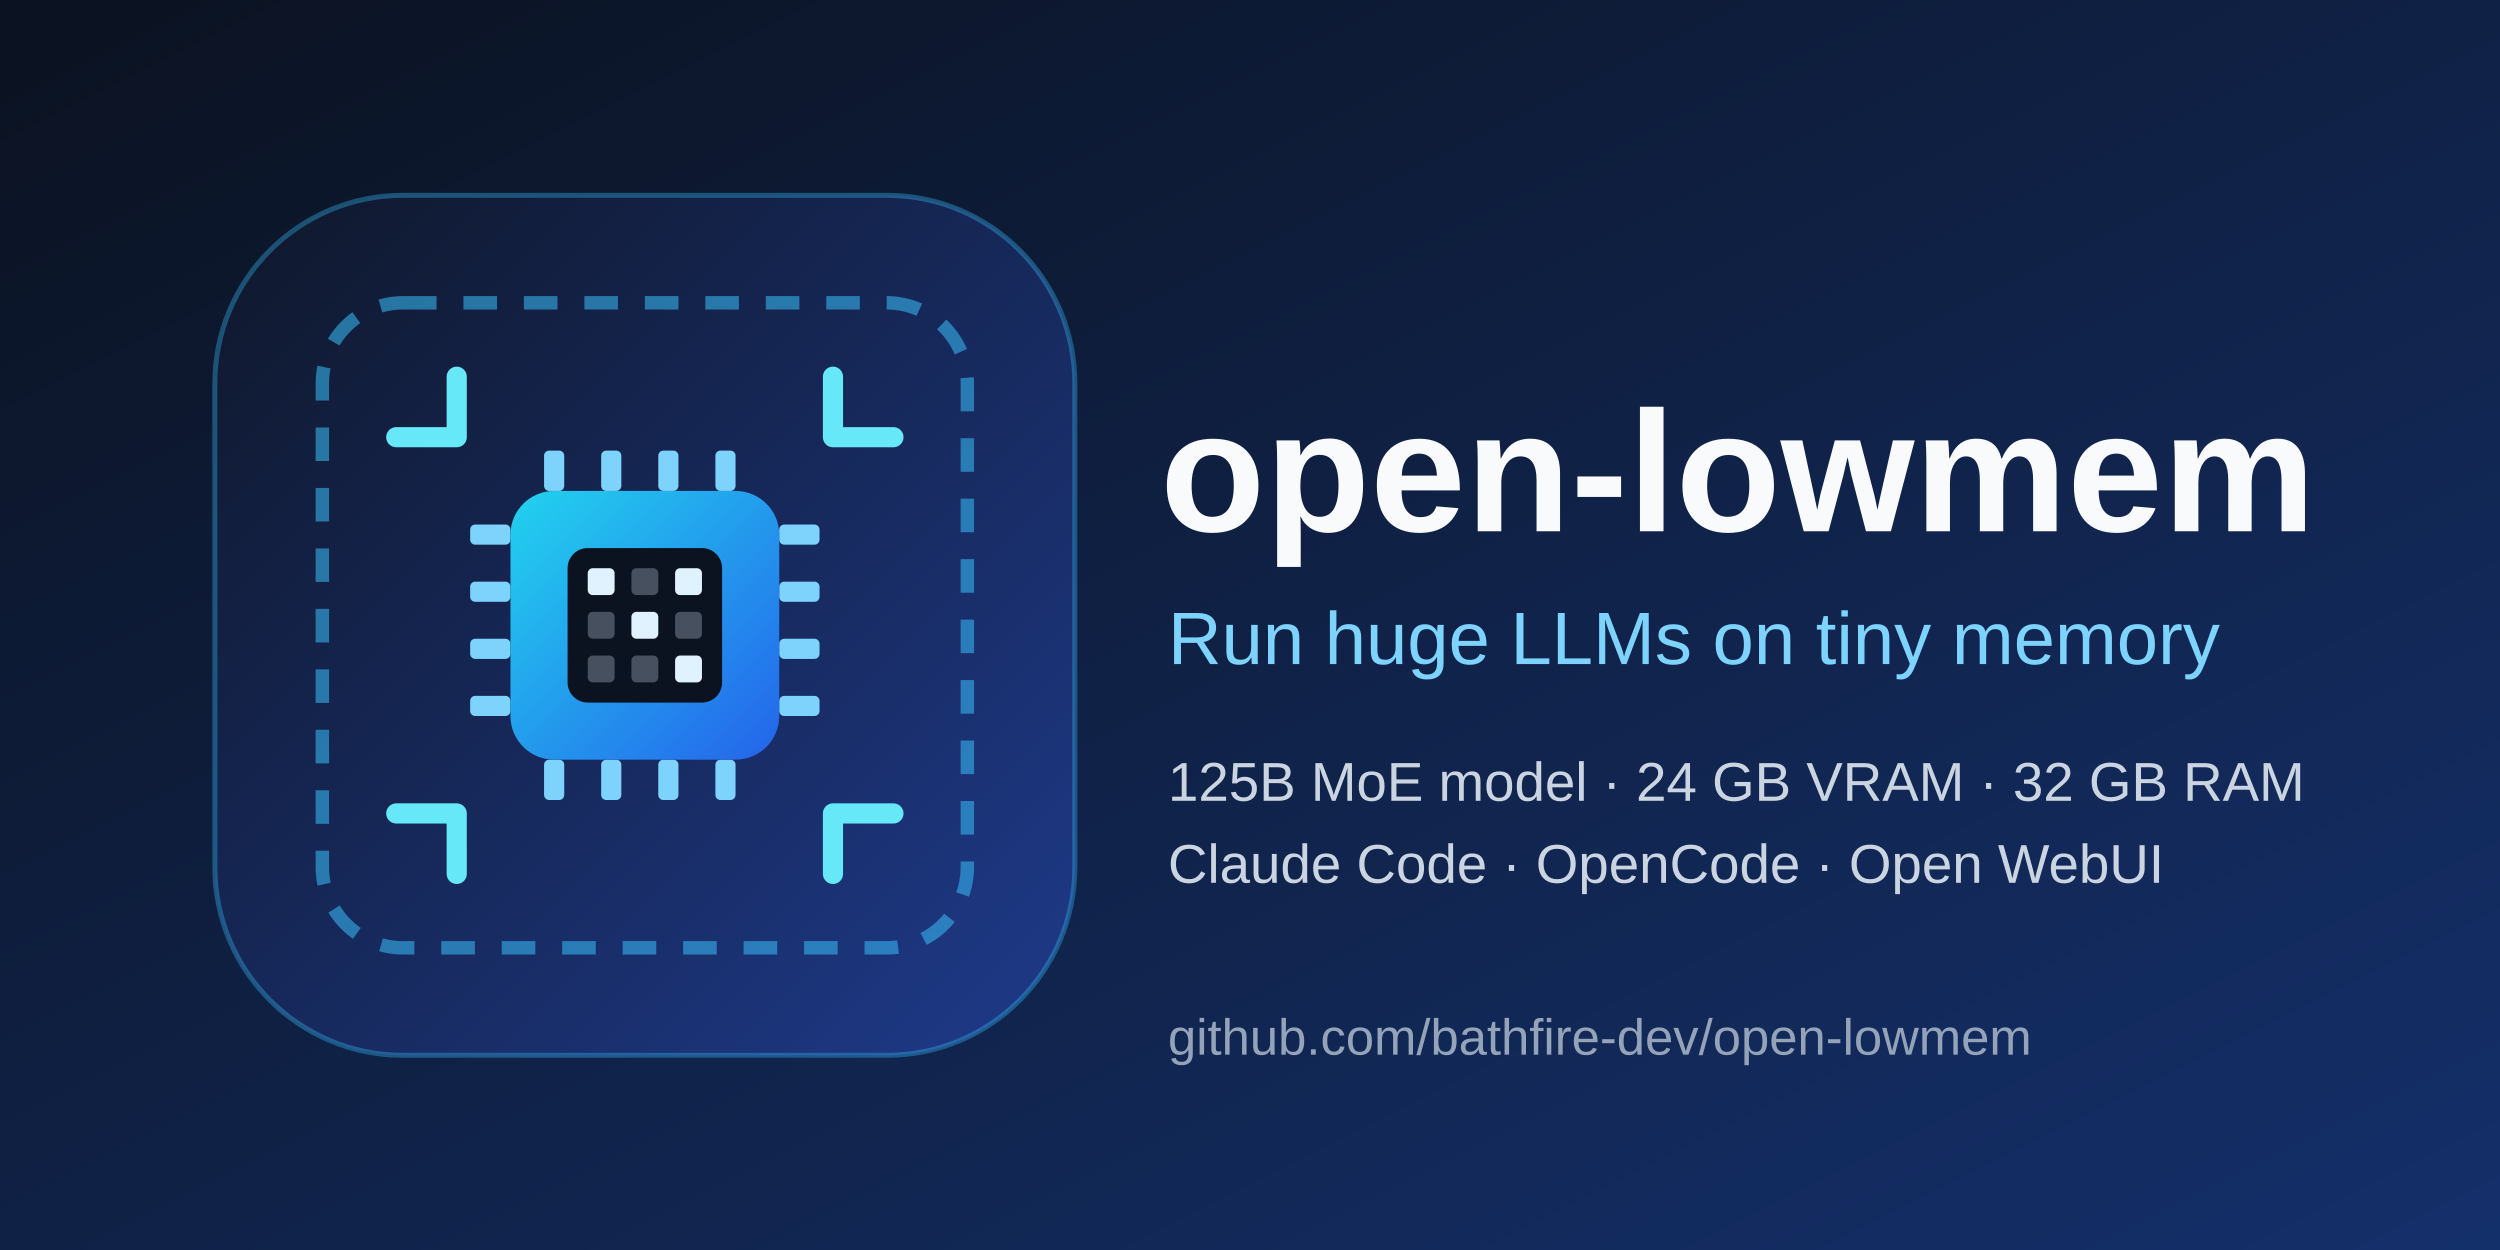
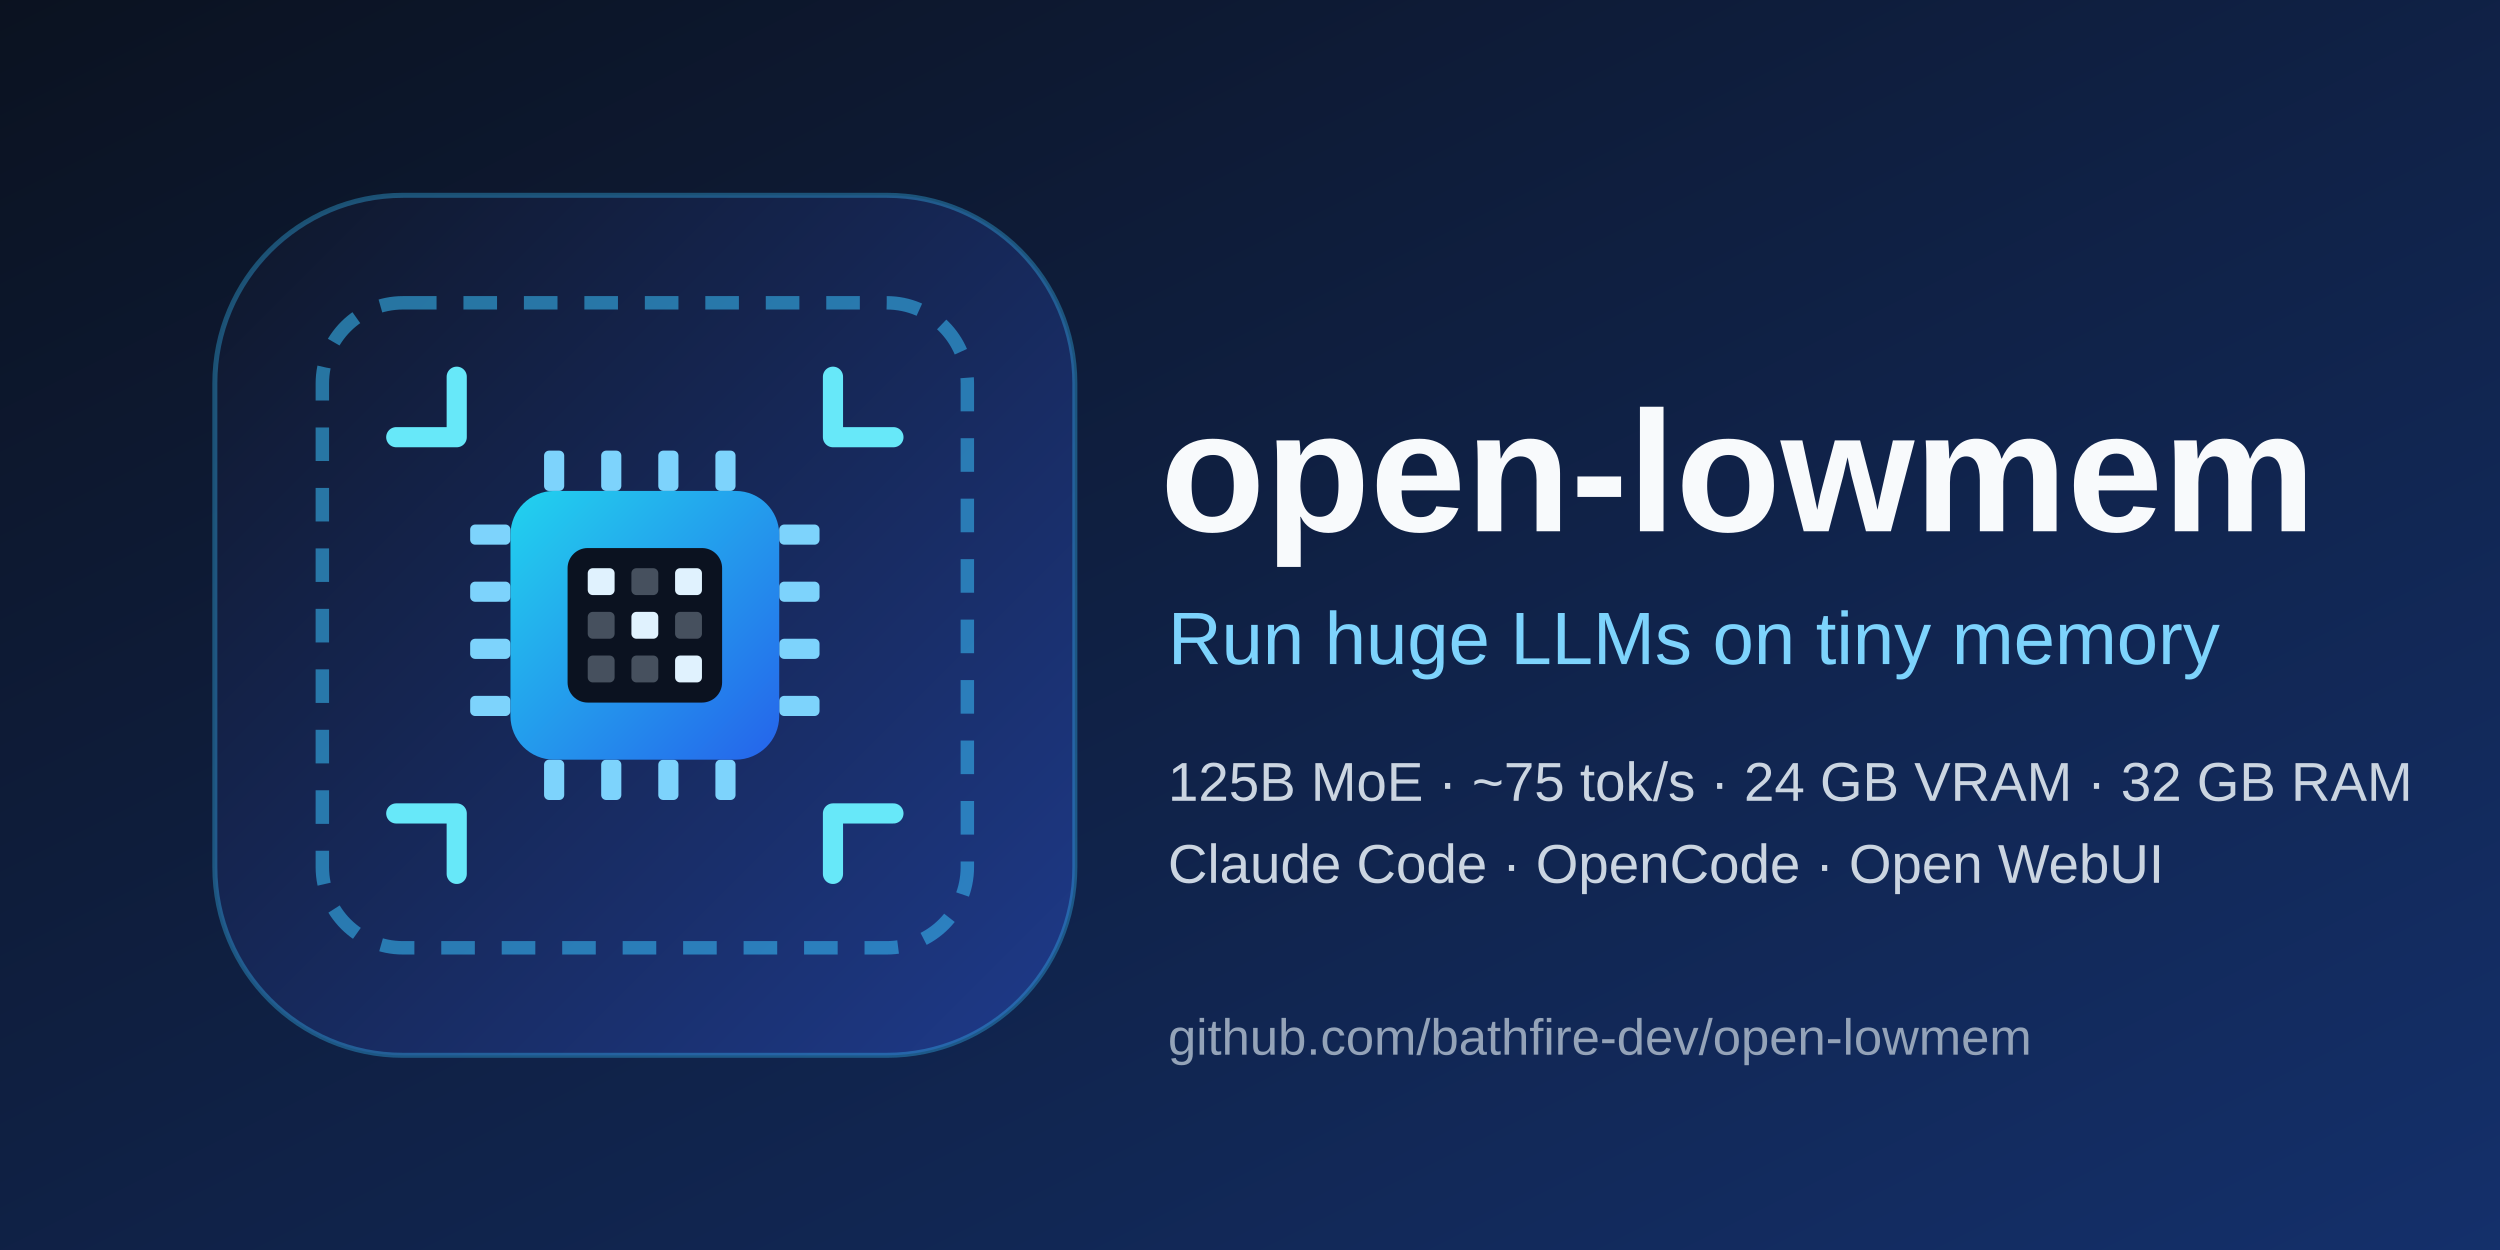
<svg xmlns="http://www.w3.org/2000/svg" viewBox="0 0 1280 640" width="1280" height="640" role="img" aria-label="open-lowmem: run huge LLMs on tiny memory">
  <defs>
    <linearGradient id="page" x1="0" y1="0" x2="1" y2="1">
      <stop offset="0" stop-color="#0B1220" />
      <stop offset="1" stop-color="#14306B" />
    </linearGradient>
    <linearGradient id="bg" x1="0" y1="0" x2="1" y2="1">
      <stop offset="0" stop-color="#0F172A" />
      <stop offset="1" stop-color="#1E3A8A" />
    </linearGradient>
    <linearGradient id="chip" x1="0" y1="0" x2="1" y2="1">
      <stop offset="0" stop-color="#22D3EE" />
      <stop offset="1" stop-color="#2563EB" />
    </linearGradient>
  </defs>
  <rect width="1280" height="640" fill="url(#page)" />
  <g transform="translate(110 100) scale(0.86)">
    <rect width="512" height="512" rx="112" fill="url(#bg)" stroke="#38BDF8" stroke-opacity="0.35" stroke-width="3" />
    <rect x="64" y="64" width="384" height="384" rx="48" fill="none" stroke="#38BDF8" stroke-width="8" stroke-dasharray="20 16" opacity="0.55" />
    <g fill="none" stroke="#67E8F9" stroke-width="12" stroke-linecap="round" stroke-linejoin="round">
      <polyline points="108,144 144,144 144,108" />
      <polyline points="404,144 368,144 368,108" />
      <polyline points="108,368 144,368 144,404" />
      <polyline points="404,368 368,368 368,404" />
    </g>
    <g fill="#7DD3FC">
      <rect x="196" y="152" width="12" height="24" rx="3" />
      <rect x="230" y="152" width="12" height="24" rx="3" />
      <rect x="264" y="152" width="12" height="24" rx="3" />
      <rect x="298" y="152" width="12" height="24" rx="3" />
      <rect x="196" y="336" width="12" height="24" rx="3" />
      <rect x="230" y="336" width="12" height="24" rx="3" />
      <rect x="264" y="336" width="12" height="24" rx="3" />
      <rect x="298" y="336" width="12" height="24" rx="3" />
      <rect x="152" y="196" width="24" height="12" rx="3" />
      <rect x="152" y="230" width="24" height="12" rx="3" />
      <rect x="152" y="264" width="24" height="12" rx="3" />
      <rect x="152" y="298" width="24" height="12" rx="3" />
      <rect x="336" y="196" width="24" height="12" rx="3" />
      <rect x="336" y="230" width="24" height="12" rx="3" />
      <rect x="336" y="264" width="24" height="12" rx="3" />
      <rect x="336" y="298" width="24" height="12" rx="3" />
    </g>
    <rect x="176" y="176" width="160" height="160" rx="26" fill="url(#chip)" />
    <rect x="210" y="210" width="92" height="92" rx="12" fill="#0B1220" />
    <g fill="#E0F2FE">
      <rect x="222" y="222" width="16" height="16" rx="3" />
      <rect x="248" y="248" width="16" height="16" rx="3" />
      <rect x="274" y="274" width="16" height="16" rx="3" />
      <rect x="274" y="222" width="16" height="16" rx="3" />
    </g>
    <g fill="#E0F2FE" opacity="0.28">
      <rect x="248" y="222" width="16" height="16" rx="3" />
      <rect x="222" y="248" width="16" height="16" rx="3" />
      <rect x="274" y="248" width="16" height="16" rx="3" />
      <rect x="222" y="274" width="16" height="16" rx="3" />
      <rect x="248" y="274" width="16" height="16" rx="3" />
    </g>
  </g>
  <g font-family="'Segoe UI', 'Helvetica Neue', Arial, sans-serif">
    <text x="594" y="272" font-size="88" font-weight="700" fill="#F8FAFC">open-lowmem</text>
    <text x="598" y="340" font-size="38" fill="#7DD3FC">Run huge LLMs on tiny memory</text>
-     <text x="598" y="410" font-size="28" fill="#CBD5E1">125B MoE model · 24 GB VRAM · 32 GB RAM</text>
+     <text x="598" y="410" font-size="28" fill="#CBD5E1">125B MoE · ~75 tok/s · 24 GB VRAM · 32 GB RAM</text>
    <text x="598" y="452" font-size="28" fill="#CBD5E1">Claude Code · OpenCode · Open WebUI</text>
    <text x="598" y="540" font-size="26" fill="#94A3B8">github.com/bathfire-dev/open-lowmem</text>
  </g>
</svg>
